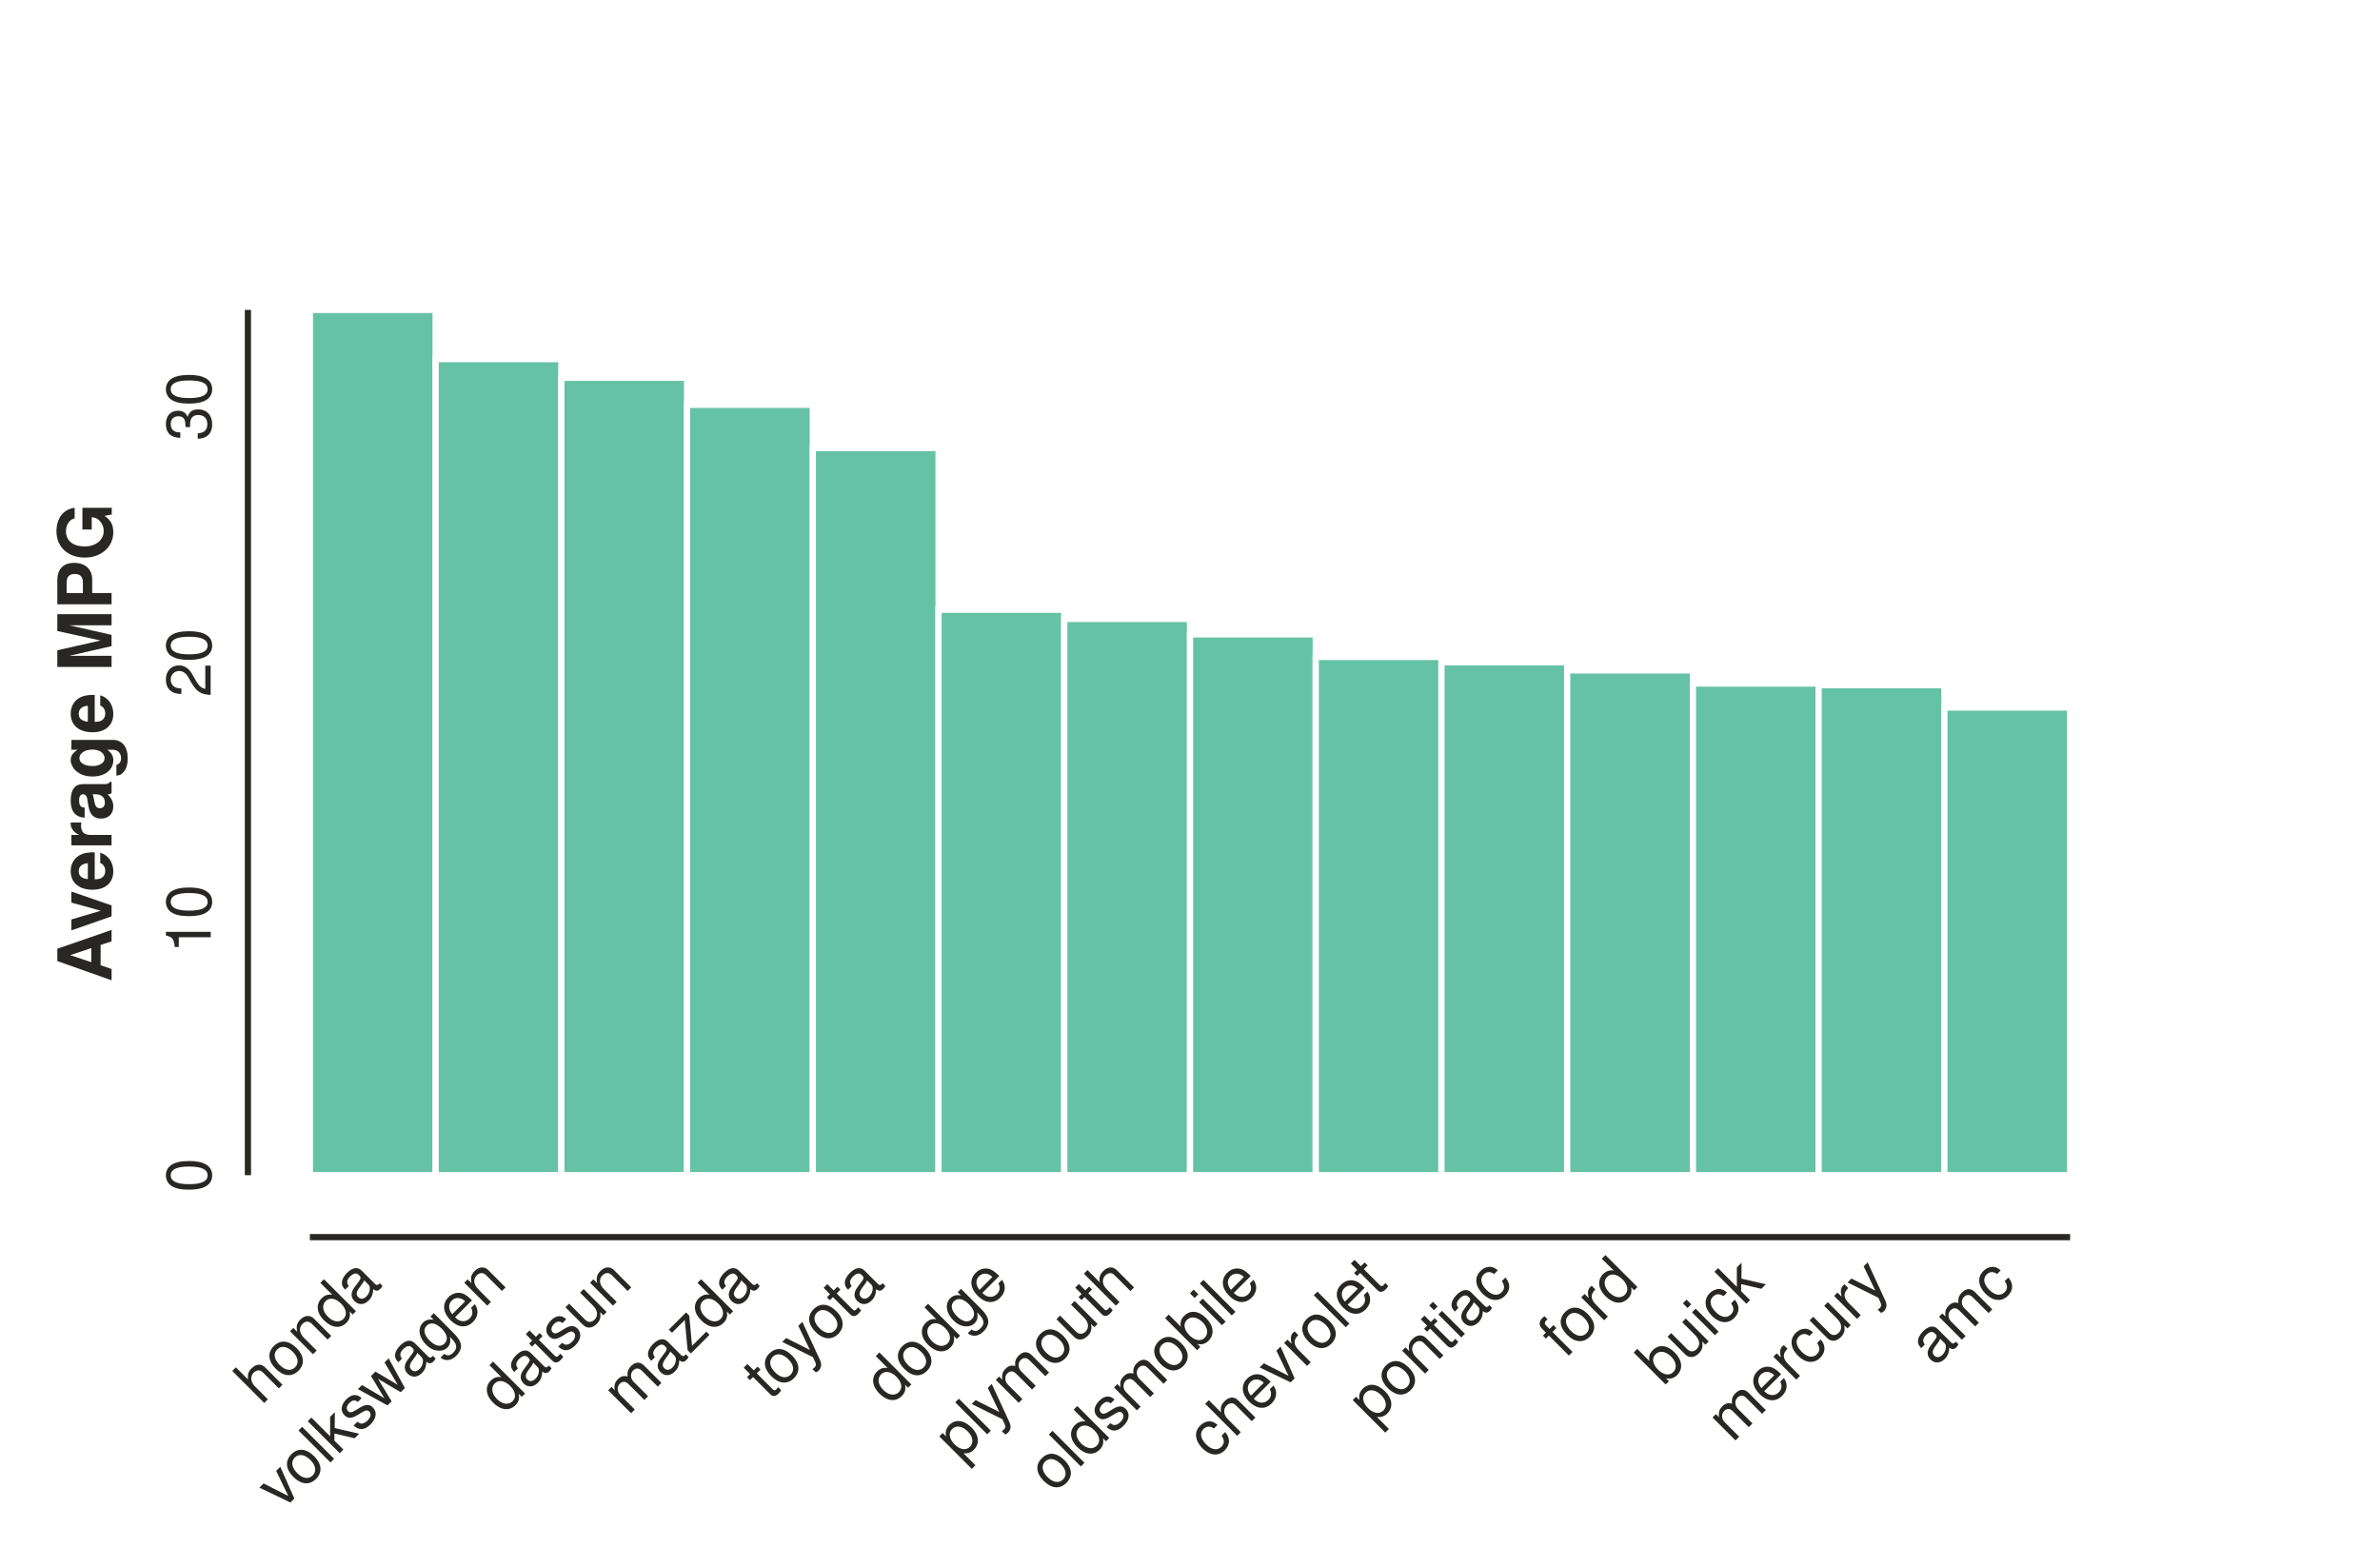
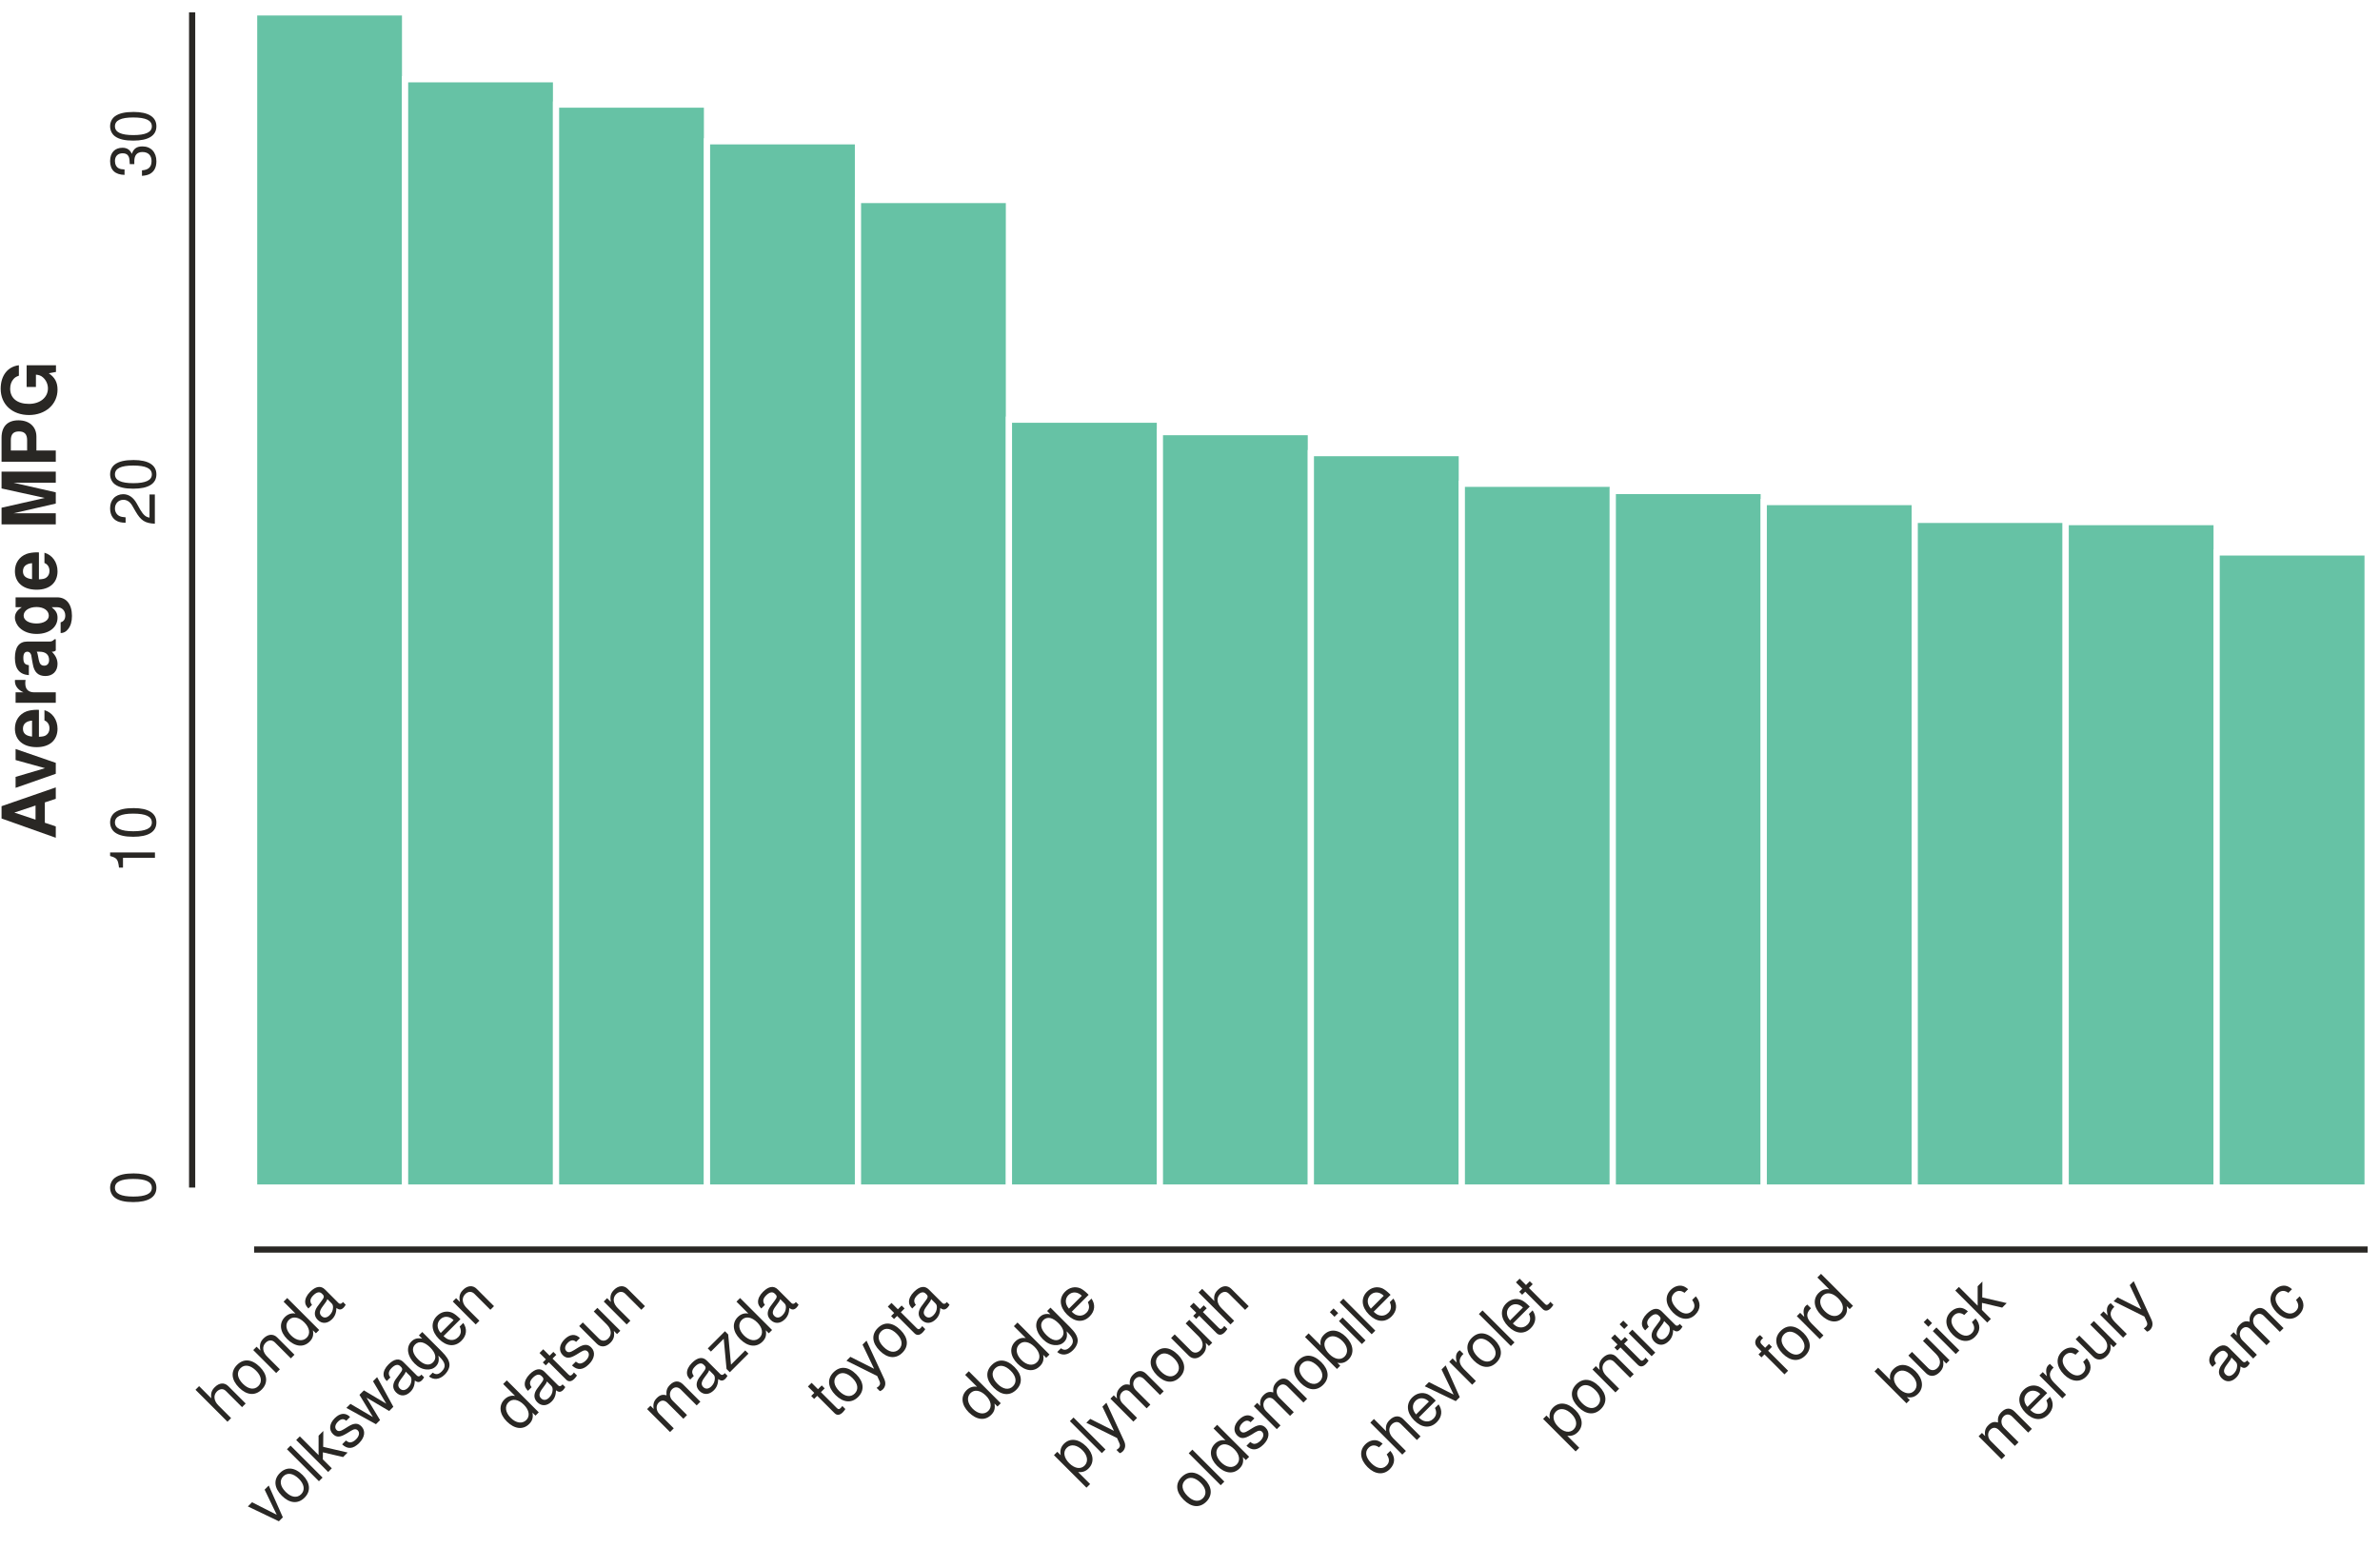
- <svg xmlns="http://www.w3.org/2000/svg" class="toyplot-canvas-Canvas" height="249.6px" id="t54b8a57847ca43e690e8f52d6cfdb7ce" preserveAspectRatio="xMidYMid meet" style="background-color:transparent;fill:rgb(16.1%,15.3%,14.1%);fill-opacity:1.0;font-family:Helvetica;font-size:12px;opacity:1.0;stroke:rgb(16.1%,15.3%,14.1%);stroke-opacity:1.0;stroke-width:1.0" viewBox="0 0 384.0 249.6" width="384.0px">
-   <g class="toyplot-coordinates-Cartesian" id="t948c8611e18e4162a7762449a2a68d38">
-     <clipPath id="t3dd54c8932294ff8a943e0b43a3844ec">
-       <rect height="159.6" width="304.0" x="40.0" y="40.0" />
+ <svg xmlns="http://www.w3.org/2000/svg" class="toyplot-canvas-Canvas" height="249.6px" id="t4639b1cad8bd40798763f41742318ae2" preserveAspectRatio="xMidYMid meet" style="background-color:transparent;fill:rgb(16.1%,15.3%,14.1%);fill-opacity:1.0;font-family:Helvetica;font-size:12px;opacity:1.0;stroke:rgb(16.1%,15.3%,14.1%);stroke-opacity:1.0;stroke-width:1.0" viewBox="0 0 384.0 249.6" width="384.0px">
+   <g class="toyplot-coordinates-Cartesian" id="ta518432666f2406ebcee56080e9d92c6">
+     <clipPath id="t3a6004d016d74391b6fd430f32654378">
+       <rect height="209.6" width="361.0" x="31.0" y="-8.0" />
    </clipPath>
-     <g clip-path="url(#t3dd54c8932294ff8a943e0b43a3844ec)">
-       <g class="toyplot-mark-BarMagnitudes" id="t0f9b3000880b4cedb2d298b30d7bf6a3" style="stroke:rgb(100%,100%,100%);stroke-opacity:1.0;stroke-width:1.0">
+     <g clip-path="url(#t3a6004d016d74391b6fd430f32654378)">
+       <g class="toyplot-mark-BarMagnitudes" id="teeef0e2c2cf74093a19c825b970882bd" style="stroke:rgb(100%,100%,100%);stroke-opacity:1.0;stroke-width:1.0">
        <g class="toyplot-Series">
-           <rect class="toyplot-Datum" height="139.6" style="fill:rgb(40%,76.1%,64.7%);fill-opacity:1.0;opacity:1.0;stroke:rgb(100%,100%,100%);stroke-opacity:1.0;stroke-width:1.0" width="20.286" x="50.0" y="50.0" />
-           <rect class="toyplot-Datum" height="131.658" style="fill:rgb(40%,76.1%,64.7%);fill-opacity:1.0;opacity:1.0;stroke:rgb(100%,100%,100%);stroke-opacity:1.0;stroke-width:1.0" width="20.286" x="70.286" y="57.942" />
-           <rect class="toyplot-Datum" height="128.649" style="fill:rgb(40%,76.1%,64.7%);fill-opacity:1.0;opacity:1.0;stroke:rgb(100%,100%,100%);stroke-opacity:1.0;stroke-width:1.0" width="20.286" x="90.571" y="60.951" />
-           <rect class="toyplot-Datum" height="124.288" style="fill:rgb(40%,76.1%,64.7%);fill-opacity:1.0;opacity:1.0;stroke:rgb(100%,100%,100%);stroke-opacity:1.0;stroke-width:1.0" width="20.286" x="110.857" y="65.312" />
-           <rect class="toyplot-Datum" height="117.315" style="fill:rgb(40%,76.1%,64.7%);fill-opacity:1.0;opacity:1.0;stroke:rgb(100%,100%,100%);stroke-opacity:1.0;stroke-width:1.0" width="20.286" x="131.143" y="72.285" />
-           <rect class="toyplot-Datum" height="91.218" style="fill:rgb(40%,76.1%,64.7%);fill-opacity:1.0;opacity:1.0;stroke:rgb(100%,100%,100%);stroke-opacity:1.0;stroke-width:1.0" width="20.286" x="151.429" y="98.382" />
-           <rect class="toyplot-Datum" height="89.74" style="fill:rgb(40%,76.1%,64.7%);fill-opacity:1.0;opacity:1.0;stroke:rgb(100%,100%,100%);stroke-opacity:1.0;stroke-width:1.0" width="20.286" x="171.714" y="99.86" />
-           <rect class="toyplot-Datum" height="87.246" style="fill:rgb(40%,76.1%,64.7%);fill-opacity:1.0;opacity:1.0;stroke:rgb(100%,100%,100%);stroke-opacity:1.0;stroke-width:1.0" width="20.286" x="192.0" y="102.354" />
-           <rect class="toyplot-Datum" height="83.604" style="fill:rgb(40%,76.1%,64.7%);fill-opacity:1.0;opacity:1.0;stroke:rgb(100%,100%,100%);stroke-opacity:1.0;stroke-width:1.0" width="20.286" x="212.286" y="105.996" />
-           <rect class="toyplot-Datum" height="82.749" style="fill:rgb(40%,76.1%,64.7%);fill-opacity:1.0;opacity:1.0;stroke:rgb(100%,100%,100%);stroke-opacity:1.0;stroke-width:1.0" width="20.286" x="232.571" y="106.851" />
-           <rect class="toyplot-Datum" height="81.433" style="fill:rgb(40%,76.1%,64.7%);fill-opacity:1.0;opacity:1.0;stroke:rgb(100%,100%,100%);stroke-opacity:1.0;stroke-width:1.0" width="20.286" x="252.857" y="108.167" />
-           <rect class="toyplot-Datum" height="79.317" style="fill:rgb(40%,76.1%,64.7%);fill-opacity:1.0;opacity:1.0;stroke:rgb(100%,100%,100%);stroke-opacity:1.0;stroke-width:1.0" width="20.286" x="273.143" y="110.283" />
-           <rect class="toyplot-Datum" height="79.051" style="fill:rgb(40%,76.1%,64.7%);fill-opacity:1.0;opacity:1.0;stroke:rgb(100%,100%,100%);stroke-opacity:1.0;stroke-width:1.0" width="20.286" x="293.429" y="110.549" />
-           <rect class="toyplot-Datum" height="75.447" style="fill:rgb(40%,76.1%,64.7%);fill-opacity:1.0;opacity:1.0;stroke:rgb(100%,100%,100%);stroke-opacity:1.0;stroke-width:1.0" width="20.286" x="313.714" y="114.153" />
+           <rect class="toyplot-Datum" height="189.6" style="fill:rgb(40%,76.1%,64.7%);fill-opacity:1.0;opacity:1.0;stroke:rgb(100%,100%,100%);stroke-opacity:1.0;stroke-width:1.0" width="24.357" x="41.0" y="2.0" />
+           <rect class="toyplot-Datum" height="178.814" style="fill:rgb(40%,76.1%,64.7%);fill-opacity:1.0;opacity:1.0;stroke:rgb(100%,100%,100%);stroke-opacity:1.0;stroke-width:1.0" width="24.357" x="65.357" y="12.786" />
+           <rect class="toyplot-Datum" height="174.726" style="fill:rgb(40%,76.1%,64.7%);fill-opacity:1.0;opacity:1.0;stroke:rgb(100%,100%,100%);stroke-opacity:1.0;stroke-width:1.0" width="24.357" x="89.714" y="16.874" />
+           <rect class="toyplot-Datum" height="168.803" style="fill:rgb(40%,76.1%,64.7%);fill-opacity:1.0;opacity:1.0;stroke:rgb(100%,100%,100%);stroke-opacity:1.0;stroke-width:1.0" width="24.357" x="114.071" y="22.797" />
+           <rect class="toyplot-Datum" height="159.333" style="fill:rgb(40%,76.1%,64.7%);fill-opacity:1.0;opacity:1.0;stroke:rgb(100%,100%,100%);stroke-opacity:1.0;stroke-width:1.0" width="24.357" x="138.429" y="32.267" />
+           <rect class="toyplot-Datum" height="123.89" style="fill:rgb(40%,76.1%,64.7%);fill-opacity:1.0;opacity:1.0;stroke:rgb(100%,100%,100%);stroke-opacity:1.0;stroke-width:1.0" width="24.357" x="162.786" y="67.71" />
+           <rect class="toyplot-Datum" height="121.882" style="fill:rgb(40%,76.1%,64.7%);fill-opacity:1.0;opacity:1.0;stroke:rgb(100%,100%,100%);stroke-opacity:1.0;stroke-width:1.0" width="24.357" x="187.143" y="69.718" />
+           <rect class="toyplot-Datum" height="118.495" style="fill:rgb(40%,76.1%,64.7%);fill-opacity:1.0;opacity:1.0;stroke:rgb(100%,100%,100%);stroke-opacity:1.0;stroke-width:1.0" width="24.357" x="211.5" y="73.105" />
+           <rect class="toyplot-Datum" height="113.548" style="fill:rgb(40%,76.1%,64.7%);fill-opacity:1.0;opacity:1.0;stroke:rgb(100%,100%,100%);stroke-opacity:1.0;stroke-width:1.0" width="24.357" x="235.857" y="78.052" />
+           <rect class="toyplot-Datum" height="112.387" style="fill:rgb(40%,76.1%,64.7%);fill-opacity:1.0;opacity:1.0;stroke:rgb(100%,100%,100%);stroke-opacity:1.0;stroke-width:1.0" width="24.357" x="260.214" y="79.213" />
+           <rect class="toyplot-Datum" height="110.599" style="fill:rgb(40%,76.1%,64.7%);fill-opacity:1.0;opacity:1.0;stroke:rgb(100%,100%,100%);stroke-opacity:1.0;stroke-width:1.0" width="24.357" x="284.571" y="81.001" />
+           <rect class="toyplot-Datum" height="107.725" style="fill:rgb(40%,76.1%,64.7%);fill-opacity:1.0;opacity:1.0;stroke:rgb(100%,100%,100%);stroke-opacity:1.0;stroke-width:1.0" width="24.357" x="308.929" y="83.875" />
+           <rect class="toyplot-Datum" height="107.365" style="fill:rgb(40%,76.1%,64.7%);fill-opacity:1.0;opacity:1.0;stroke:rgb(100%,100%,100%);stroke-opacity:1.0;stroke-width:1.0" width="24.357" x="333.286" y="84.235" />
+           <rect class="toyplot-Datum" height="102.469" style="fill:rgb(40%,76.1%,64.7%);fill-opacity:1.0;opacity:1.0;stroke:rgb(100%,100%,100%);stroke-opacity:1.0;stroke-width:1.0" width="24.357" x="357.643" y="89.131" />
        </g>
      </g>
    </g>
-     <g class="toyplot-coordinates-Axis" id="t62407ddc88b04866b29dfe2e0fc08302" transform="translate(50.0,189.6)translate(0,10.0)">
-       <line style="" x1="0" x2="284.0" y1="0" y2="0" />
+     <g class="toyplot-coordinates-Axis" id="t3b648898b7e0492f93d35809cb9fc50c" transform="translate(41.0,191.6)translate(0,10.0)">
+       <line style="" x1="0" x2="341.0" y1="0" y2="0" />
      <g>
-         <text style="dominant-baseline:central;font-size:10px;font-weight:normal;stroke:none;text-anchor:end" transform="translate(10.14286,6)rotate(-45)">
-           <tspan style="dominant-baseline:inherit">honda</tspan>
+         <text style="font-weight:normal;stroke:none;text-anchor:end" transform="translate(12.17857,6)rotate(-45)translate(0,3.75)">
+           <tspan style="font-size:10.0px">honda</tspan>
        </text>
-         <text style="dominant-baseline:central;font-size:10px;font-weight:normal;stroke:none;text-anchor:end" transform="translate(30.42857,6)rotate(-45)">
-           <tspan style="dominant-baseline:inherit">volkswagen</tspan>
+         <text style="font-weight:normal;stroke:none;text-anchor:end" transform="translate(36.53571,6)rotate(-45)translate(0,3.75)">
+           <tspan style="font-size:10.0px">volkswagen</tspan>
        </text>
-         <text style="dominant-baseline:central;font-size:10px;font-weight:normal;stroke:none;text-anchor:end" transform="translate(50.71429,6)rotate(-45)">
-           <tspan style="dominant-baseline:inherit">datsun</tspan>
+         <text style="font-weight:normal;stroke:none;text-anchor:end" transform="translate(60.89286,6)rotate(-45)translate(0,3.75)">
+           <tspan style="font-size:10.0px">datsun</tspan>
        </text>
-         <text style="dominant-baseline:central;font-size:10px;font-weight:normal;stroke:none;text-anchor:end" transform="translate(71.0,6)rotate(-45)">
-           <tspan style="dominant-baseline:inherit">mazda</tspan>
+         <text style="font-weight:normal;stroke:none;text-anchor:end" transform="translate(85.25,6)rotate(-45)translate(0,3.75)">
+           <tspan style="font-size:10.0px">mazda</tspan>
        </text>
-         <text style="dominant-baseline:central;font-size:10px;font-weight:normal;stroke:none;text-anchor:end" transform="translate(91.28571,6)rotate(-45)">
-           <tspan style="dominant-baseline:inherit">toyota</tspan>
+         <text style="font-weight:normal;stroke:none;text-anchor:end" transform="translate(109.6071,6)rotate(-45)translate(0,3.75)">
+           <tspan style="font-size:10.0px">toyota</tspan>
        </text>
-         <text style="dominant-baseline:central;font-size:10px;font-weight:normal;stroke:none;text-anchor:end" transform="translate(111.5714,6)rotate(-45)">
-           <tspan style="dominant-baseline:inherit">dodge</tspan>
+         <text style="font-weight:normal;stroke:none;text-anchor:end" transform="translate(133.9643,6)rotate(-45)translate(0,3.75)">
+           <tspan style="font-size:10.0px">dodge</tspan>
        </text>
-         <text style="dominant-baseline:central;font-size:10px;font-weight:normal;stroke:none;text-anchor:end" transform="translate(131.8571,6)rotate(-45)">
-           <tspan style="dominant-baseline:inherit">plymouth</tspan>
+         <text style="font-weight:normal;stroke:none;text-anchor:end" transform="translate(158.3214,6)rotate(-45)translate(0,3.75)">
+           <tspan style="font-size:10.0px">plymouth</tspan>
        </text>
-         <text style="dominant-baseline:central;font-size:10px;font-weight:normal;stroke:none;text-anchor:end" transform="translate(152.1429,6)rotate(-45)">
-           <tspan style="dominant-baseline:inherit">oldsmobile</tspan>
+         <text style="font-weight:normal;stroke:none;text-anchor:end" transform="translate(182.6786,6)rotate(-45)translate(0,3.75)">
+           <tspan style="font-size:10.0px">oldsmobile</tspan>
        </text>
-         <text style="dominant-baseline:central;font-size:10px;font-weight:normal;stroke:none;text-anchor:end" transform="translate(172.4286,6)rotate(-45)">
-           <tspan style="dominant-baseline:inherit">chevrolet</tspan>
+         <text style="font-weight:normal;stroke:none;text-anchor:end" transform="translate(207.0357,6)rotate(-45)translate(0,3.75)">
+           <tspan style="font-size:10.0px">chevrolet</tspan>
        </text>
-         <text style="dominant-baseline:central;font-size:10px;font-weight:normal;stroke:none;text-anchor:end" transform="translate(192.7143,6)rotate(-45)">
-           <tspan style="dominant-baseline:inherit">pontiac</tspan>
+         <text style="font-weight:normal;stroke:none;text-anchor:end" transform="translate(231.3929,6)rotate(-45)translate(0,3.75)">
+           <tspan style="font-size:10.0px">pontiac</tspan>
        </text>
-         <text style="dominant-baseline:central;font-size:10px;font-weight:normal;stroke:none;text-anchor:end" transform="translate(213.0,6)rotate(-45)">
-           <tspan style="dominant-baseline:inherit">ford</tspan>
+         <text style="font-weight:normal;stroke:none;text-anchor:end" transform="translate(255.75,6)rotate(-45)translate(0,3.75)">
+           <tspan style="font-size:10.0px">ford</tspan>
        </text>
-         <text style="dominant-baseline:central;font-size:10px;font-weight:normal;stroke:none;text-anchor:end" transform="translate(233.2857,6)rotate(-45)">
-           <tspan style="dominant-baseline:inherit">buick</tspan>
+         <text style="font-weight:normal;stroke:none;text-anchor:end" transform="translate(280.1071,6)rotate(-45)translate(0,3.75)">
+           <tspan style="font-size:10.0px">buick</tspan>
        </text>
-         <text style="dominant-baseline:central;font-size:10px;font-weight:normal;stroke:none;text-anchor:end" transform="translate(253.5714,6)rotate(-45)">
-           <tspan style="dominant-baseline:inherit">mercury</tspan>
+         <text style="font-weight:normal;stroke:none;text-anchor:end" transform="translate(304.4643,6)rotate(-45)translate(0,3.75)">
+           <tspan style="font-size:10.0px">mercury</tspan>
        </text>
-         <text style="dominant-baseline:central;font-size:10px;font-weight:normal;stroke:none;text-anchor:end" transform="translate(273.8571,6)rotate(-45)">
-           <tspan style="dominant-baseline:inherit">amc</tspan>
+         <text style="font-weight:normal;stroke:none;text-anchor:end" transform="translate(328.8214,6)rotate(-45)translate(0,3.75)">
+           <tspan style="font-size:10.0px">amc</tspan>
        </text>
      </g>
      <g class="toyplot-coordinates-Axis-coordinates" style="visibility:hidden" transform="">
        <line style="stroke:rgb(43.9%,50.2%,56.5%);stroke-opacity:1.0;stroke-width:1.0" x1="0" x2="0" y1="-3.0" y2="4.5" />
        <text style="alignment-baseline:alphabetic;fill:rgb(43.9%,50.2%,56.5%);fill-opacity:1.0;font-size:10px;font-weight:normal;stroke:none;text-anchor:middle" x="0" y="-6" />
      </g>
    </g>
-     <g class="toyplot-coordinates-Axis" id="t2835ce03a51145639fbc1836cc37b17a" transform="translate(50.0,189.6)rotate(-90.0)translate(0,-10.0)">
-       <line style="" x1="0" x2="139.6" y1="0" y2="0" />
+     <g class="toyplot-coordinates-Axis" id="t94827cdc2135482ea6995cc218044a15" transform="translate(41.0,191.6)rotate(-90.0)translate(0,-10.0)">
+       <line style="" x1="0" x2="189.6" y1="0" y2="0" />
      <g>
-         <text style="dominant-baseline:alphabetic;font-size:10px;font-weight:normal;stroke:none;text-anchor:middle" transform="translate(0.0,-6)">
-           <tspan style="dominant-baseline:inherit">0</tspan>
+         <text style="font-weight:normal;stroke:none;text-anchor:middle" transform="translate(0.0,-6)">
+           <tspan style="font-size:10.0px">0</tspan>
        </text>
-         <text style="dominant-baseline:alphabetic;font-size:10px;font-weight:normal;stroke:none;text-anchor:middle" transform="translate(41.34883,-6)">
-           <tspan style="dominant-baseline:inherit">10</tspan>
+         <text style="font-weight:normal;stroke:none;text-anchor:middle" transform="translate(56.15858,-6)">
+           <tspan style="font-size:10.0px">10</tspan>
        </text>
-         <text style="dominant-baseline:alphabetic;font-size:10px;font-weight:normal;stroke:none;text-anchor:middle" transform="translate(82.69765,-6)">
-           <tspan style="dominant-baseline:inherit">20</tspan>
+         <text style="font-weight:normal;stroke:none;text-anchor:middle" transform="translate(112.3172,-6)">
+           <tspan style="font-size:10.0px">20</tspan>
        </text>
-         <text style="dominant-baseline:alphabetic;font-size:10px;font-weight:normal;stroke:none;text-anchor:middle" transform="translate(124.0465,-6)">
-           <tspan style="dominant-baseline:inherit">30</tspan>
+         <text style="font-weight:normal;stroke:none;text-anchor:middle" transform="translate(168.4757,-6)">
+           <tspan style="font-size:10.0px">30</tspan>
        </text>
      </g>
-       <text style="dominant-baseline:alphabetic;font-size:12px;font-weight:bold;stroke:none;text-anchor:middle" transform="translate(69.8,-22)">
-         <tspan style="dominant-baseline:inherit">Average MPG</tspan>
+       <text style="font-weight:bold;stroke:none;text-anchor:middle" transform="translate(94.8,-22)">
+         <tspan style="font-size:12.0px">Average MPG</tspan>
      </text>
      <g class="toyplot-coordinates-Axis-coordinates" style="visibility:hidden" transform="">
        <line style="stroke:rgb(43.9%,50.2%,56.5%);stroke-opacity:1.0;stroke-width:1.0" x1="0" x2="0" y1="3.0" y2="-4.5" />
        <text style="alignment-baseline:hanging;fill:rgb(43.9%,50.2%,56.5%);fill-opacity:1.0;font-size:10px;font-weight:normal;stroke:none;text-anchor:middle" x="0" y="6" />
      </g>
    </g>
  </g>
</svg>
